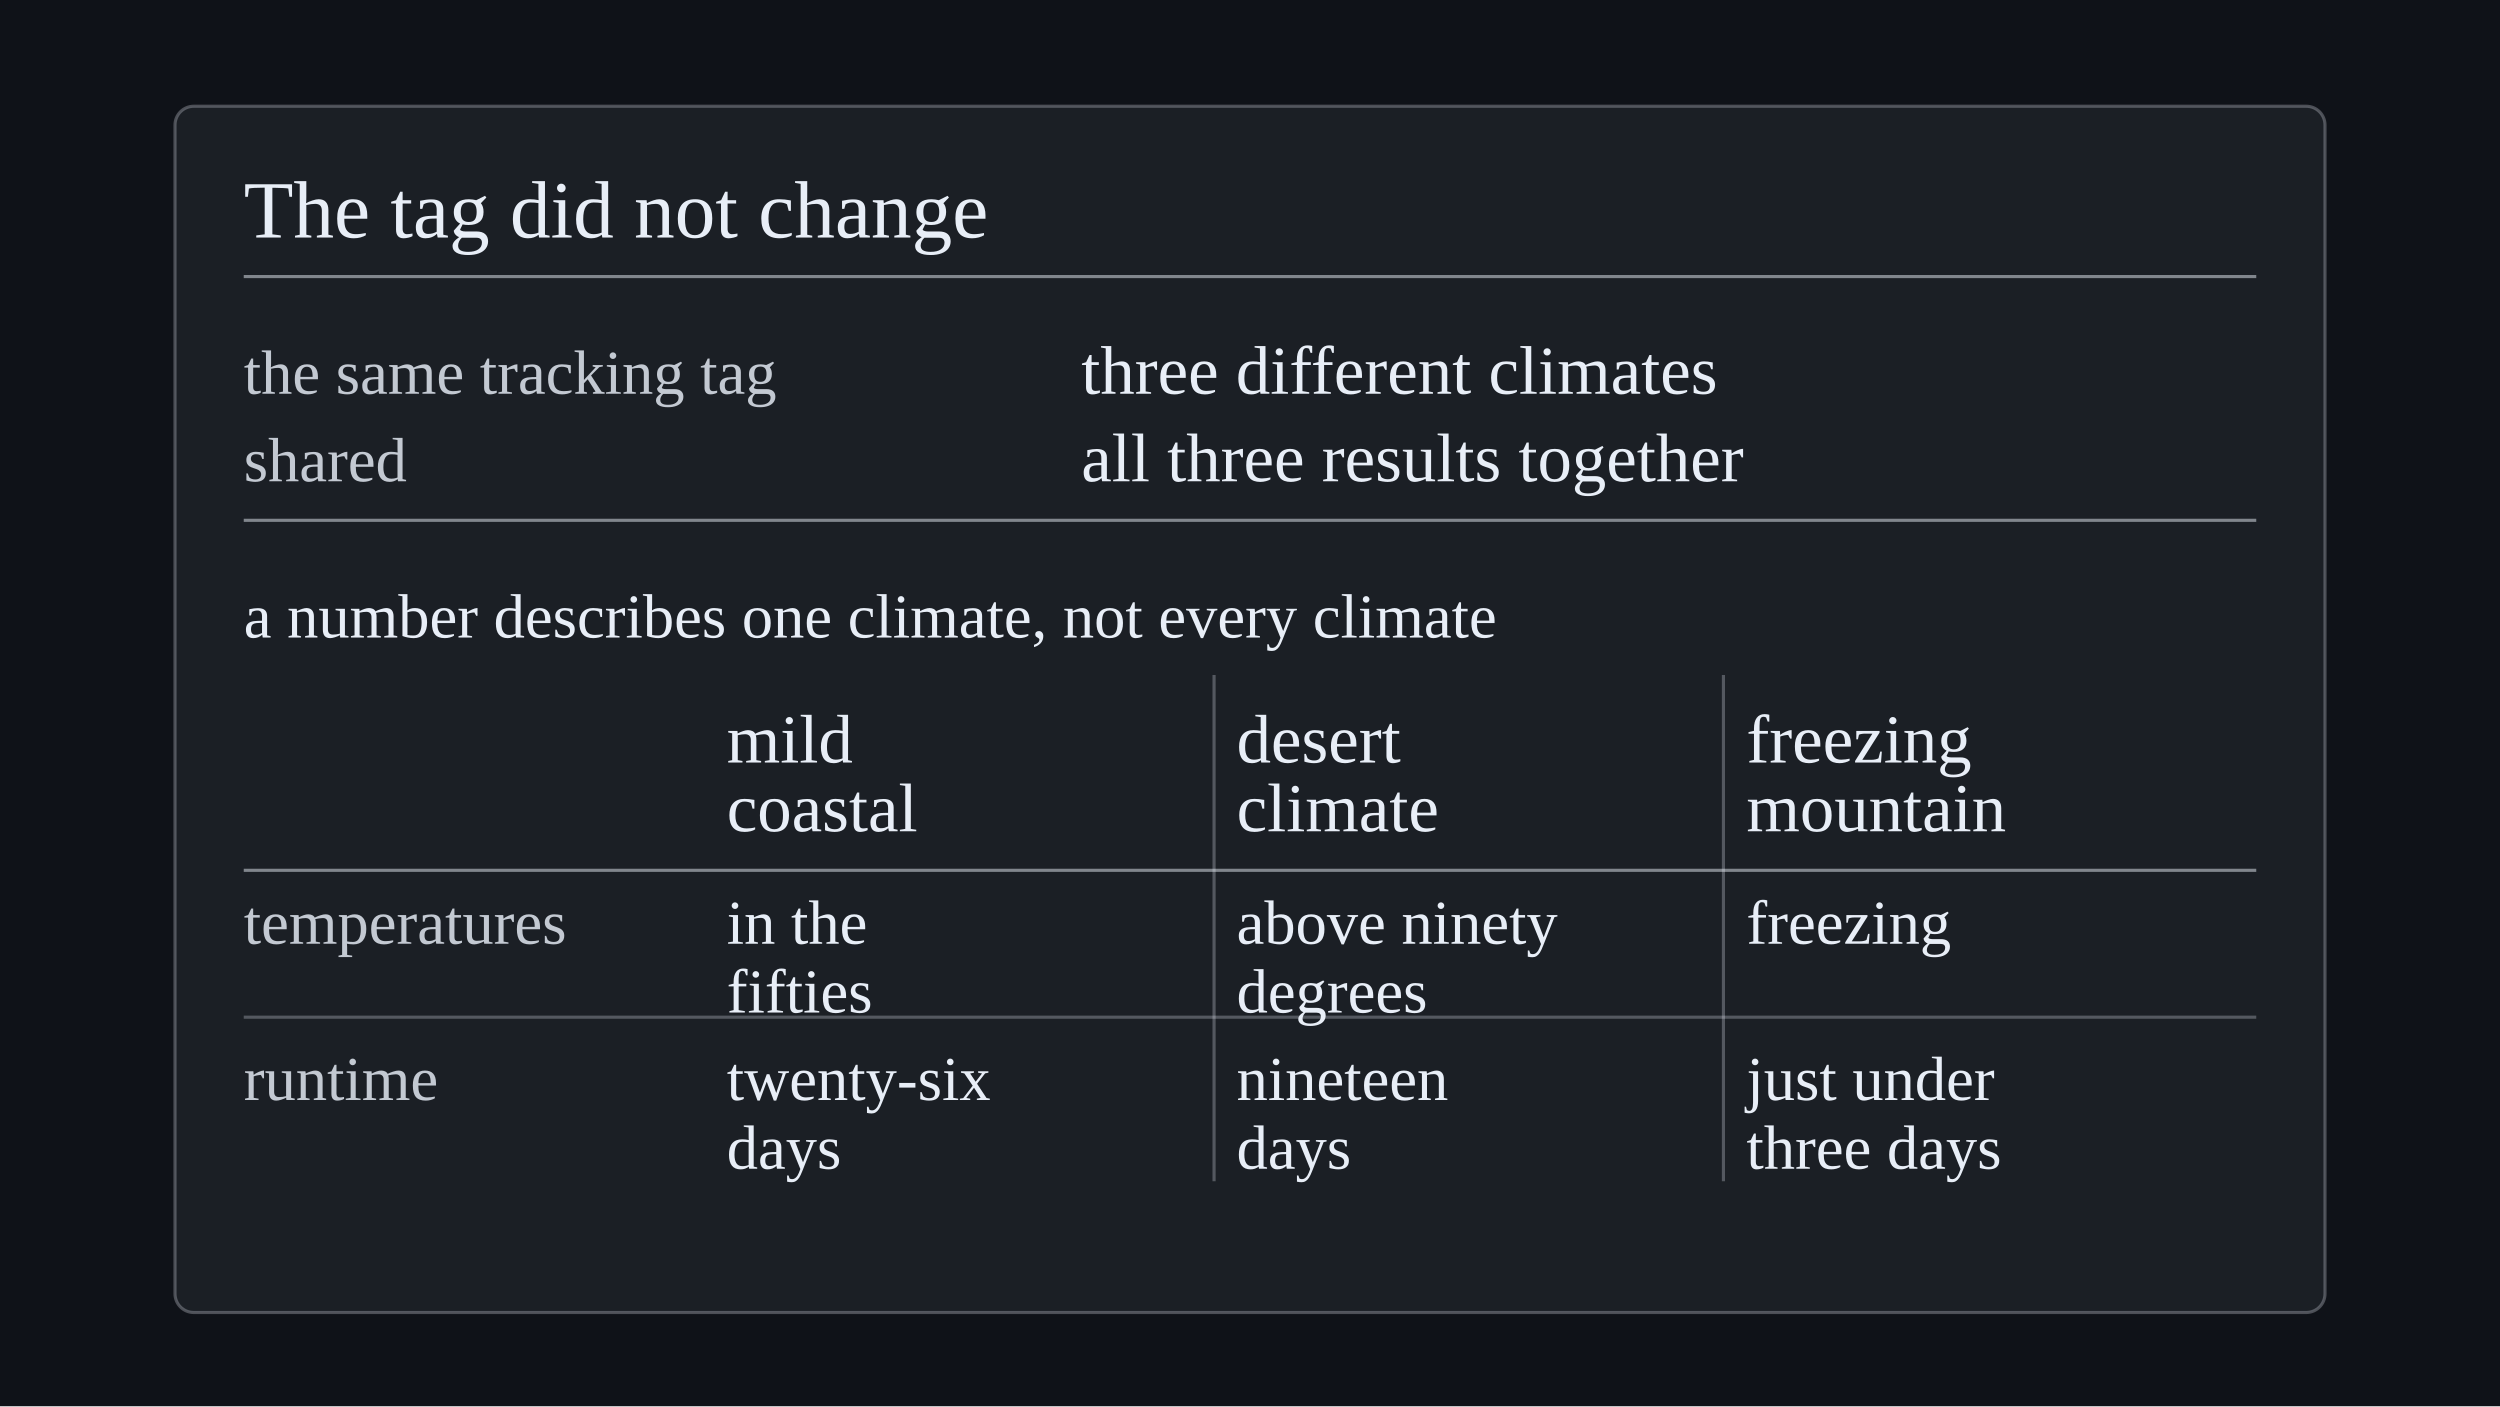
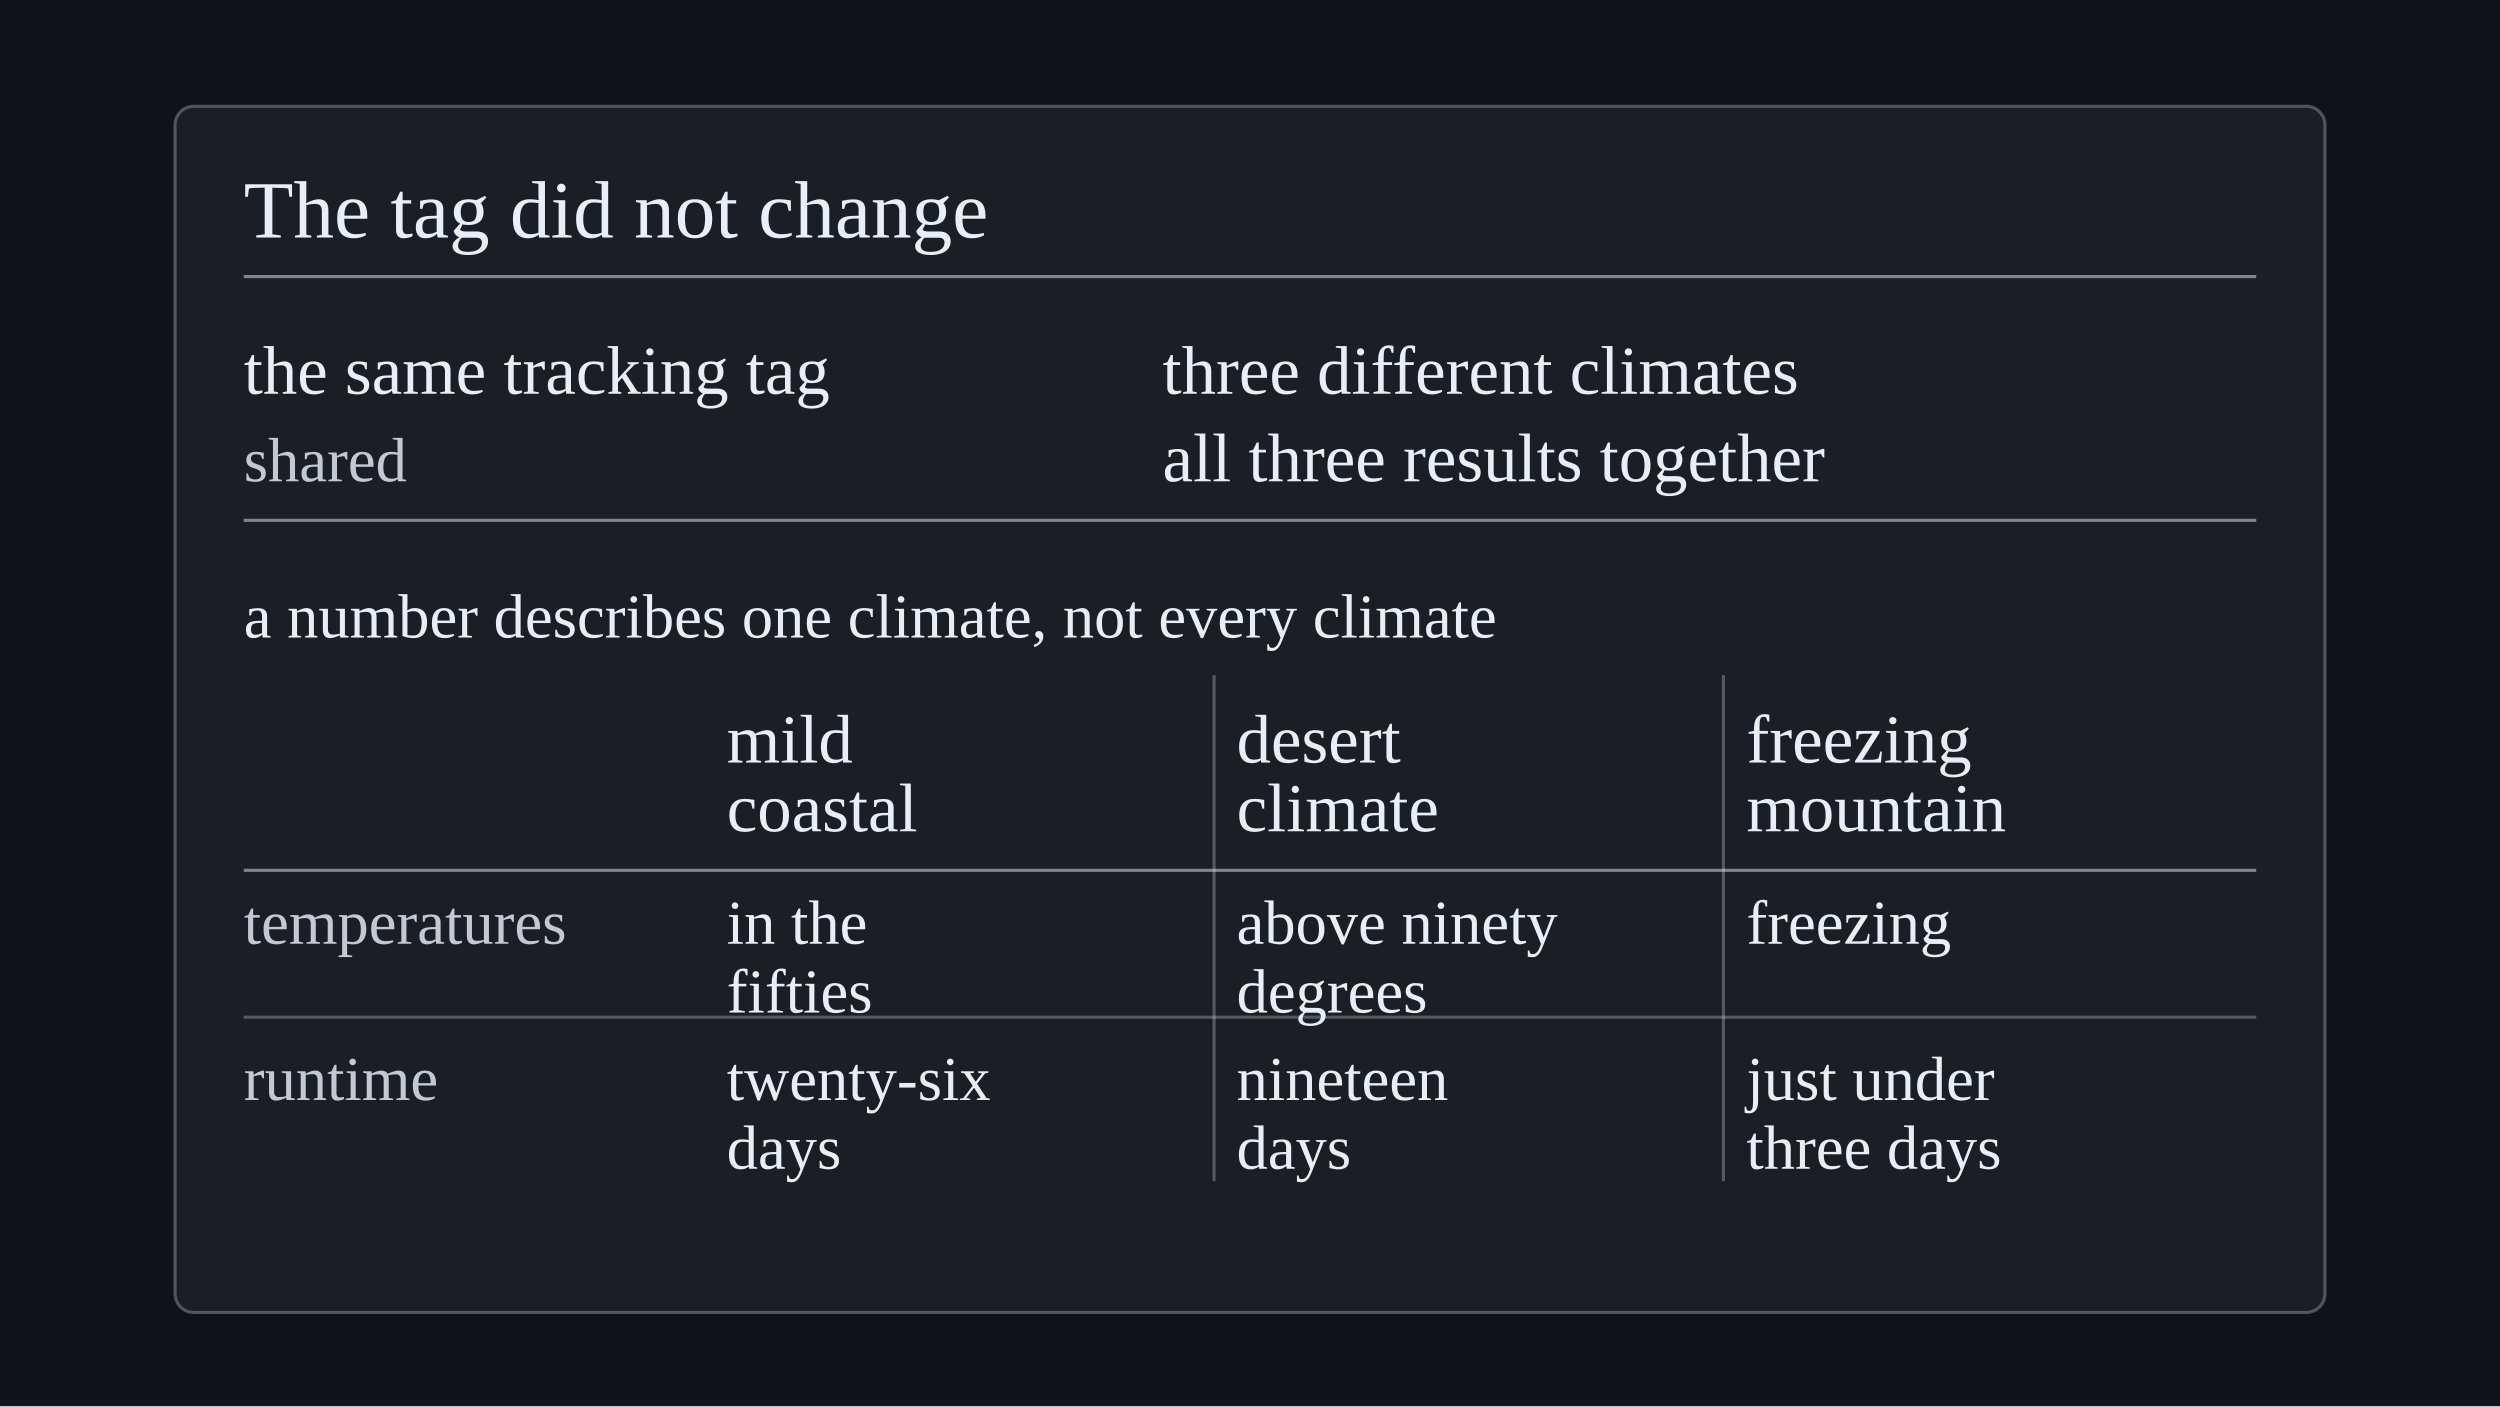
<svg xmlns="http://www.w3.org/2000/svg" width="800" height="450" viewBox="0 0 800 450" role="img">
  <rect x="0" y="0" width="800" height="450" fill="#0f1218" />
  <rect x="56" y="34" width="688" height="386" fill="rgba(232,238,247,0.06)" stroke="rgba(232,238,247,0.28)" stroke-width="1" rx="6" />
  <text x="78" y="76" font-size="26" fill="#e8eef7">The tag did not change</text>
  <line x1="78" y1="88.5" x2="722" y2="88.5" stroke="rgba(232,238,247,0.5)" stroke-width="1" />
-   <text x="78" y="126" font-size="20" fill="#e8eef7" fill-opacity="0.82">the same tracking tag</text>
-   <text x="346" y="126" font-size="22" fill="#e8eef7">three different climates</text>
+   <text x="78" y="126" font-size="22" fill="#e8eef7">the same tracking tag</text>
+   <text x="372" y="126" font-size="22" fill="#e8eef7">three different climates</text>
  <text x="78" y="154" font-size="20" fill="#e8eef7" fill-opacity="0.82">shared</text>
-   <text x="346" y="154" font-size="22" fill="#e8eef7">all three results together</text>
+   <text x="372" y="154" font-size="22" fill="#e8eef7">all three results together</text>
  <line x1="78" y1="166.5" x2="722" y2="166.5" stroke="rgba(232,238,247,0.5)" stroke-width="1" />
  <text x="78" y="204" font-size="20" fill="#e8eef7">a number describes one climate, not every climate</text>
  <text x="232.56" y="244" font-size="22" fill="#e8eef7">
    <tspan x="232.56" dy="0">mild</tspan>
    <tspan x="232.56" dy="22">coastal</tspan>
  </text>
  <text x="395.71" y="244" font-size="22" fill="#e8eef7">
    <tspan x="395.71" dy="0">desert</tspan>
    <tspan x="395.71" dy="22">climate</tspan>
  </text>
  <line x1="388.5" y1="216" x2="388.5" y2="378" stroke="rgba(232,238,247,0.28)" stroke-width="1" />
  <text x="558.85" y="244" font-size="22" fill="#e8eef7">
    <tspan x="558.85" dy="0">freezing</tspan>
    <tspan x="558.85" dy="22">mountain</tspan>
  </text>
  <line x1="551.5" y1="216" x2="551.5" y2="378" stroke="rgba(232,238,247,0.28)" stroke-width="1" />
  <line x1="78" y1="278.5" x2="722" y2="278.5" stroke="rgba(232,238,247,0.5)" stroke-width="1" />
  <text x="78" y="302" font-size="20" fill="#e8eef7" fill-opacity="0.82">
    <tspan x="78" dy="0">temperatures</tspan>
  </text>
  <text x="232.56" y="302" font-size="20" fill="#e8eef7">
    <tspan x="232.56" dy="0">in the</tspan>
    <tspan x="232.56" dy="22">fifties</tspan>
  </text>
  <text x="395.71" y="302" font-size="20" fill="#e8eef7">
    <tspan x="395.71" dy="0">above ninety</tspan>
    <tspan x="395.71" dy="22">degrees</tspan>
  </text>
  <text x="558.85" y="302" font-size="20" fill="#e8eef7">
    <tspan x="558.85" dy="0">freezing</tspan>
  </text>
  <line x1="78" y1="325.5" x2="722" y2="325.5" stroke="rgba(232,238,247,0.28)" stroke-width="1" />
  <text x="78" y="352" font-size="20" fill="#e8eef7" fill-opacity="0.82">
    <tspan x="78" dy="0">runtime</tspan>
  </text>
  <text x="232.56" y="352" font-size="20" fill="#e8eef7">
    <tspan x="232.56" dy="0">twenty-six</tspan>
    <tspan x="232.56" dy="22">days</tspan>
  </text>
  <text x="395.71" y="352" font-size="20" fill="#e8eef7">
    <tspan x="395.71" dy="0">nineteen</tspan>
    <tspan x="395.71" dy="22">days</tspan>
  </text>
  <text x="558.85" y="352" font-size="20" fill="#e8eef7">
    <tspan x="558.85" dy="0">just under</tspan>
    <tspan x="558.85" dy="22">three days</tspan>
  </text>
</svg>
